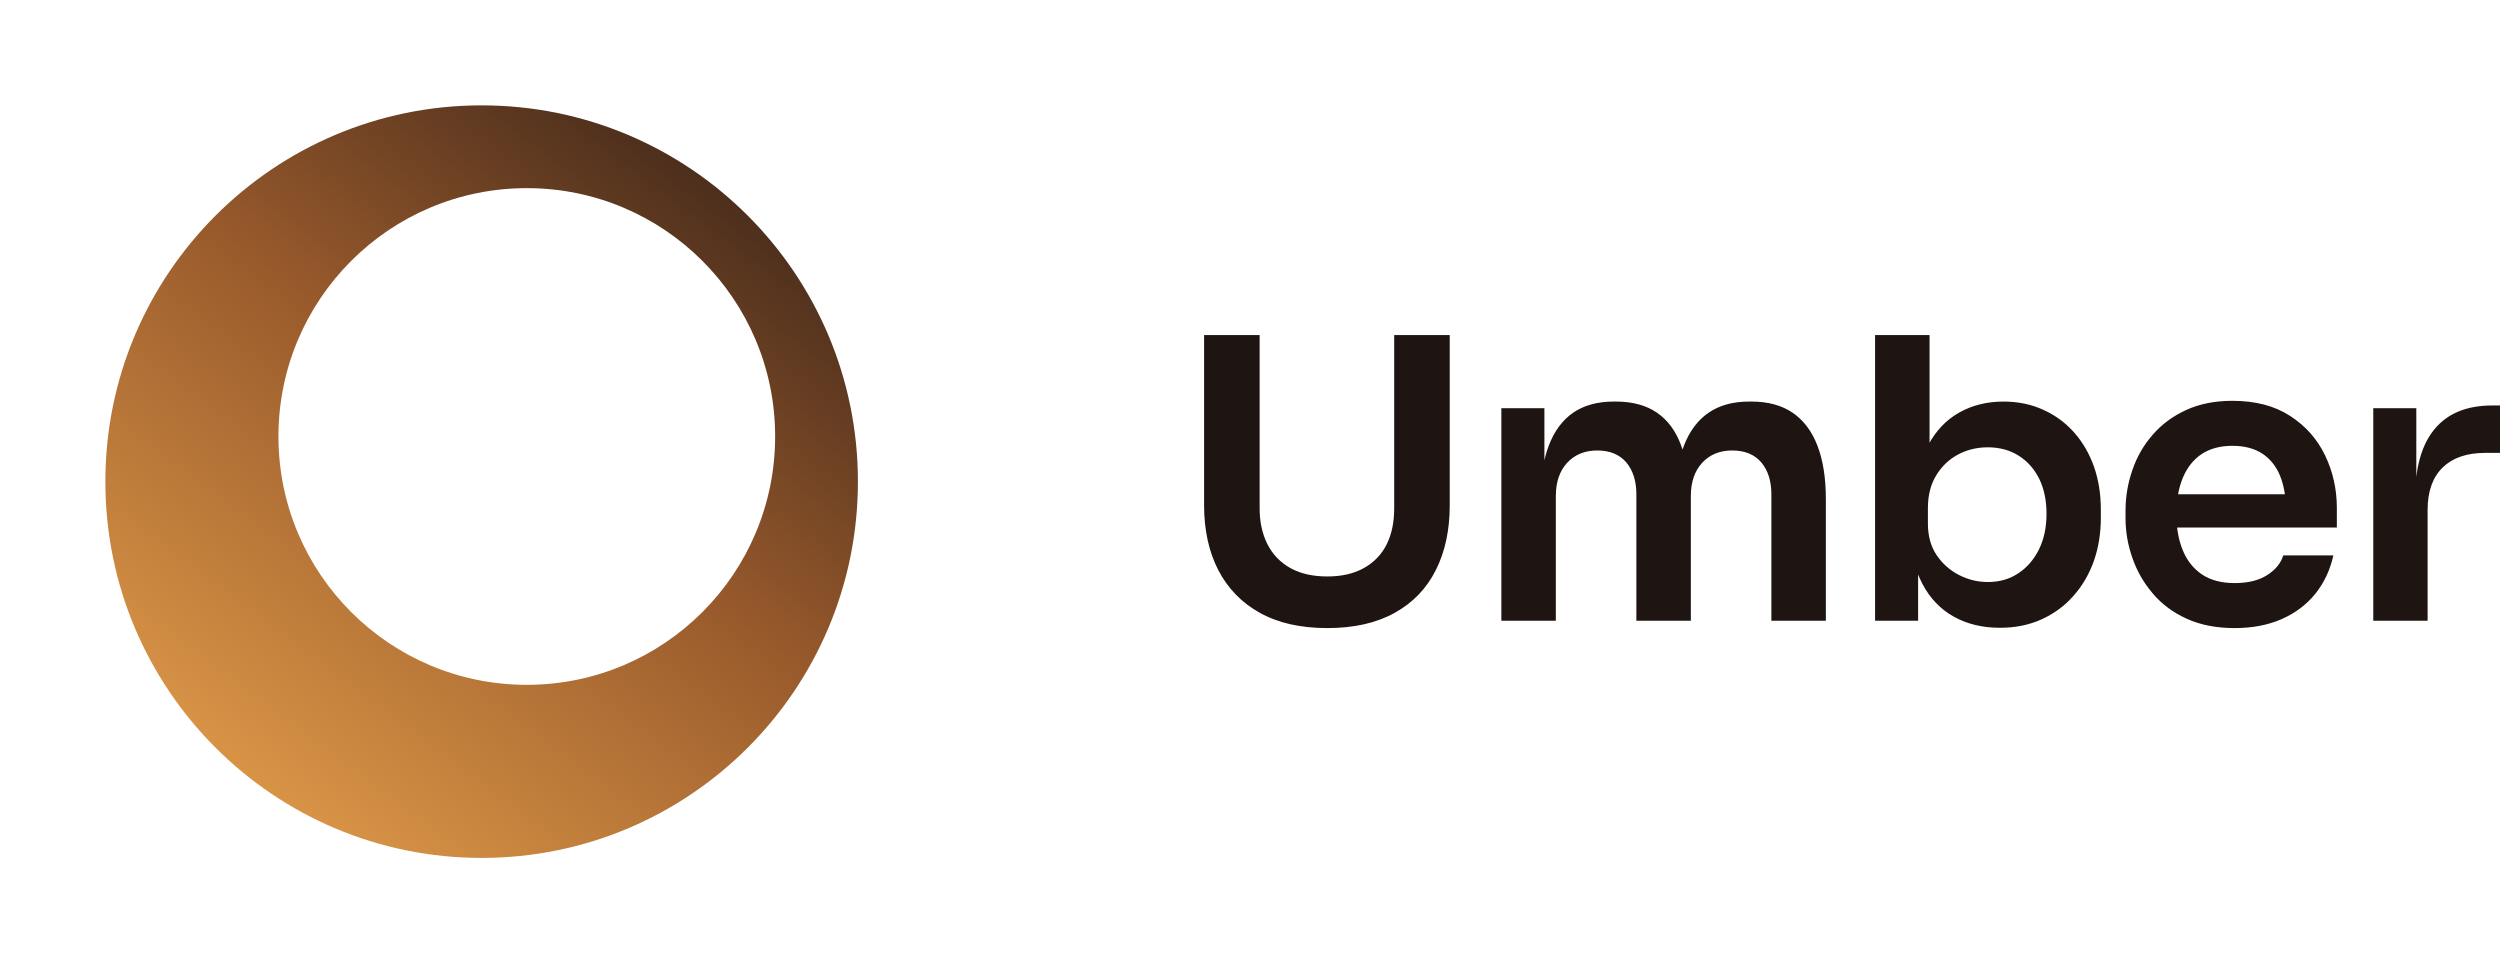
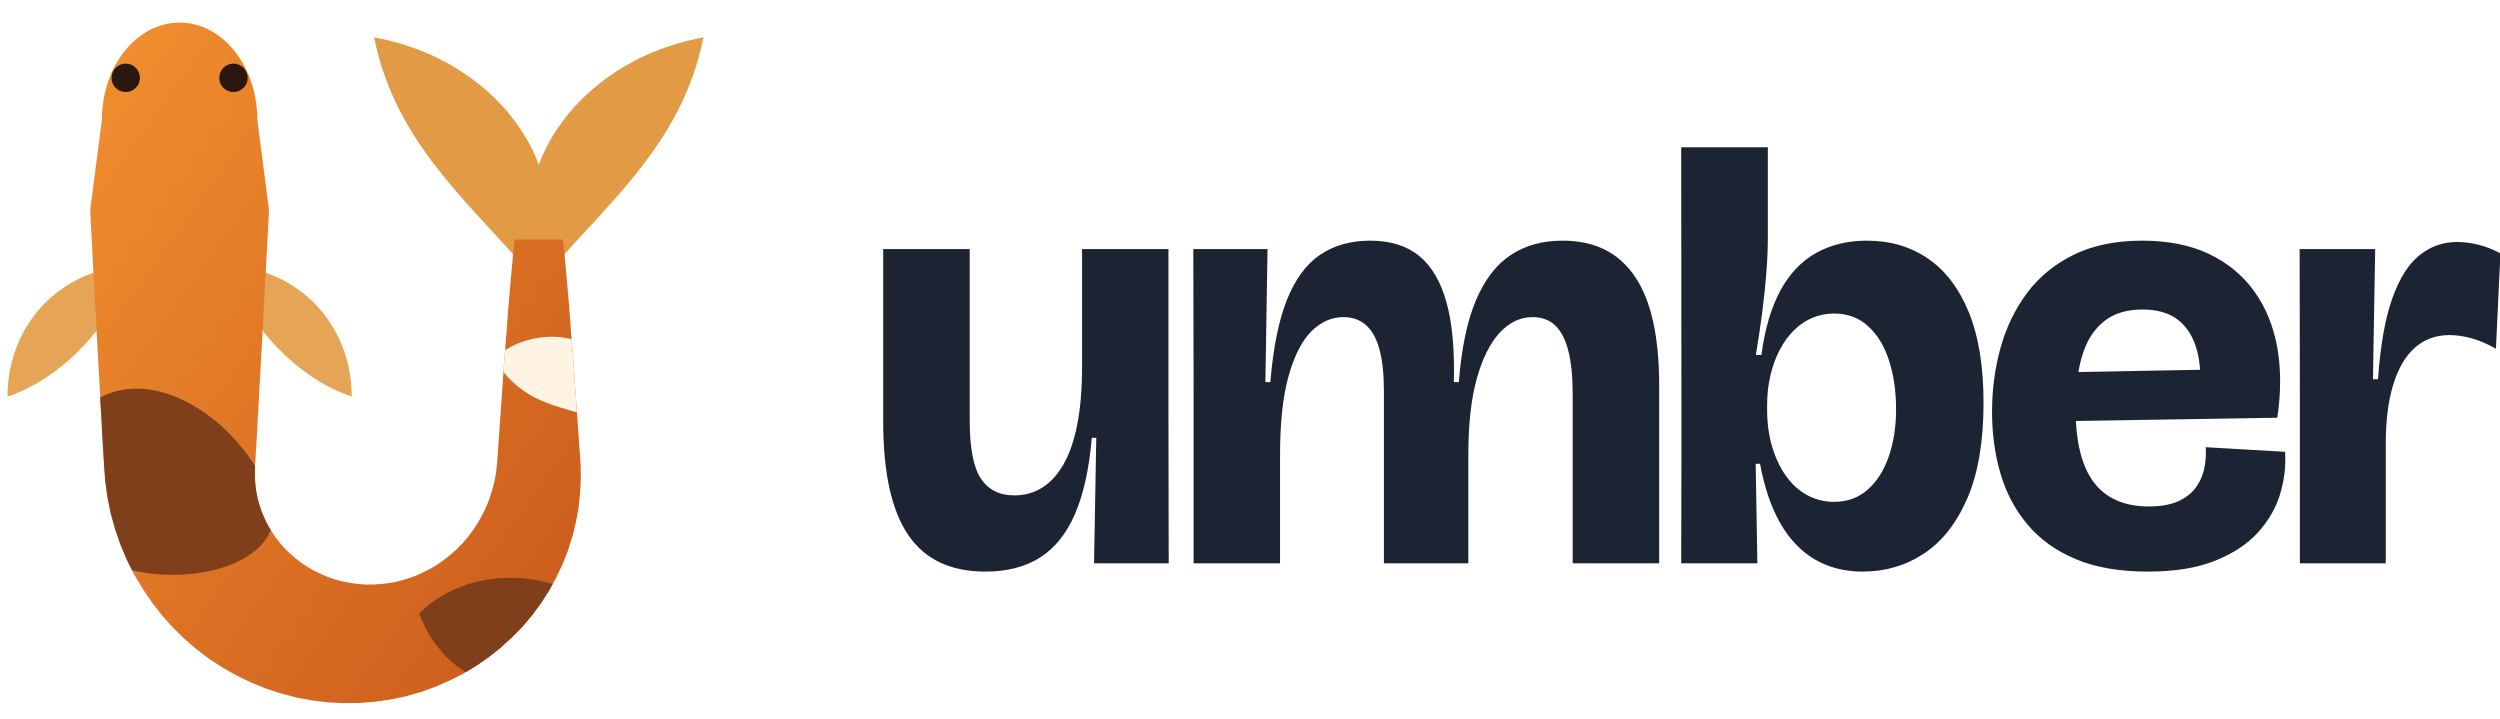
- <svg xmlns="http://www.w3.org/2000/svg" viewBox="0 0 166.1 64" width="166.1" height="64" fill="none">
-   <defs>
-     <linearGradient id="gumbral" x1="0.1" y1="1" x2="0.85" y2="0">
-       <stop offset="0" stop-color="#E8A24C" />
-       <stop offset="0.55" stop-color="#9A5B2C" />
-       <stop offset="1" stop-color="#3A2419" />
-     </linearGradient>
-   </defs>
-   <path fill-rule="evenodd" d="M7.00,32.00 a25.00,25.00 0 1,1 50.00,0 a25.00,25.00 0 1,1 -50.00,0 Z M18.50,29.00 a16.50,16.50 0 1,1 33.00,0 a16.50,16.50 0 1,1 -33.00,0 Z" fill="url(#gumbral)" />
-   <g transform="translate(78.02,41.24)">
-     <path d="M10.17 0.49Q7.51 0.49 5.69 -0.52Q3.87 -1.53 2.92 -3.37Q1.98 -5.20 1.98 -7.67V-18.98H5.67V-7.46Q5.67 -6.11 6.19 -5.08Q6.71 -4.06 7.71 -3.50Q8.71 -2.94 10.17 -2.94Q11.60 -2.94 12.60 -3.50Q13.60 -4.06 14.11 -5.07Q14.61 -6.08 14.61 -7.46V-18.98H18.30V-7.67Q18.30 -5.20 17.38 -3.37Q16.46 -1.53 14.64 -0.52Q12.82 0.49 10.17 0.49ZM21.73 0.00V-14.12H24.59V-8.06H24.33Q24.33 -10.19 24.88 -11.63Q25.43 -13.08 26.50 -13.82Q27.58 -14.56 29.20 -14.56H29.35Q30.99 -14.56 32.07 -13.82Q33.15 -13.08 33.68 -11.63Q34.21 -10.19 34.21 -8.06H33.30Q33.30 -10.19 33.86 -11.63Q34.42 -13.08 35.50 -13.82Q36.58 -14.56 38.19 -14.56H38.35Q39.99 -14.56 41.08 -13.82Q42.17 -13.08 42.73 -11.63Q43.29 -10.19 43.29 -8.06V0.00H39.67V-8.40Q39.67 -9.72 39.00 -10.52Q38.32 -11.31 37.07 -11.31Q35.83 -11.31 35.07 -10.49Q34.32 -9.67 34.32 -8.29V0.00H30.70V-8.40Q30.70 -9.72 30.03 -10.52Q29.35 -11.31 28.10 -11.31Q26.86 -11.31 26.10 -10.49Q25.35 -9.67 25.35 -8.29V0.00ZM54.86 0.47Q53.11 0.47 51.79 -0.27Q50.46 -1.01 49.71 -2.44Q48.95 -3.87 48.88 -5.90H49.42V0.00H46.56V-18.98H50.18V-9.49L49.21 -8.01Q49.32 -10.19 50.08 -11.65Q50.85 -13.10 52.15 -13.83Q53.45 -14.56 55.09 -14.56Q56.55 -14.56 57.74 -14.01Q58.94 -13.47 59.80 -12.49Q60.65 -11.52 61.11 -10.22Q61.56 -8.92 61.56 -7.38V-6.84Q61.56 -5.30 61.10 -3.98Q60.63 -2.65 59.74 -1.65Q58.86 -0.65 57.62 -0.09Q56.39 0.47 54.86 0.47ZM54.05 -2.57Q55.22 -2.57 56.09 -3.16Q56.96 -3.74 57.46 -4.76Q57.95 -5.77 57.95 -7.10Q57.95 -8.45 57.46 -9.44Q56.96 -10.43 56.09 -10.97Q55.22 -11.52 54.05 -11.52Q52.98 -11.52 52.09 -11.05Q51.19 -10.58 50.63 -9.67Q50.07 -8.76 50.07 -7.49V-6.45Q50.07 -5.23 50.64 -4.37Q51.22 -3.51 52.13 -3.04Q53.04 -2.57 54.05 -2.57ZM70.45 0.49Q68.63 0.49 67.27 -0.13Q65.90 -0.75 65.01 -1.81Q64.11 -2.86 63.66 -4.16Q63.20 -5.46 63.20 -6.81V-7.31Q63.20 -8.71 63.66 -10.02Q64.11 -11.34 65.01 -12.36Q65.90 -13.39 67.23 -14.00Q68.56 -14.61 70.30 -14.61Q72.59 -14.61 74.13 -13.61Q75.68 -12.61 76.46 -10.98Q77.24 -9.36 77.24 -7.49V-6.19H64.73V-8.40H74.98L73.86 -7.31Q73.86 -8.66 73.47 -9.62Q73.08 -10.58 72.29 -11.10Q71.49 -11.62 70.30 -11.62Q69.10 -11.62 68.27 -11.08Q67.44 -10.53 67.01 -9.50Q66.58 -8.48 66.58 -7.05Q66.58 -5.72 67.00 -4.69Q67.41 -3.67 68.27 -3.08Q69.13 -2.50 70.45 -2.50Q71.78 -2.50 72.61 -3.03Q73.44 -3.56 73.68 -4.34H77.01Q76.69 -2.89 75.81 -1.79Q74.93 -0.70 73.56 -0.10Q72.20 0.49 70.45 0.49ZM79.66 0.00V-14.12H82.52V-8.14H82.44Q82.44 -11.18 83.74 -12.74Q85.04 -14.30 87.56 -14.30H88.08V-11.15H87.09Q85.27 -11.15 84.27 -10.18Q83.27 -9.20 83.27 -7.36V0.00Z" fill="#1E1512" />
+ <svg xmlns="http://www.w3.org/2000/svg" viewBox="0 -94.1 417.6 120.0" fill="none">
+   <g transform="translate(-20.0 -101.6) scale(2.5)">
+     <defs>
+       <linearGradient id="k-g" x1="0" y1="0" x2="1" y2="1">
+         <stop offset="0" stop-color="#F2902F" />
+         <stop offset="1" stop-color="#C9581B" />
+       </linearGradient>
+       <clipPath id="k-c">
+         <path d="M25.19 11A5.19 6.49 0 0 0 14.81 11L14.68 12L14.55 13L14.42 14L14.29 15L14.16 16L14.03 17L14.07 18L14.13 19L14.18 20L14.23 21L14.29 22L14.34 23L14.4 24L14.45 25L14.5 26L14.56 27L14.61 28L14.67 29L14.72 30L14.78 31L14.83 32L14.89 33L14.95 34L15.03 35.11L15.18 36.21L15.4 37.3L15.7 38.37L16.06 39.41L16.49 40.43L16.98 41.41L17.54 42.35L18.15 43.25L18.82 44.11L19.54 44.92L20.32 45.68L21.14 46.39L22 47.04L22.9 47.62L23.83 48.15L24.79 48.61L25.78 49.01L26.79 49.34L27.82 49.61L28.86 49.8L29.9 49.93L30.95 49.98L32 49.97L33.04 49.89L34.07 49.74L35.09 49.53L36.08 49.25L37.06 48.9L38 48.49L38.92 48.03L39.8 47.5L40.64 46.92L41.43 46.29L42.18 45.61L42.89 44.89L43.54 44.12L44.14 43.31L44.68 42.47L45.16 41.6L45.59 40.7L45.95 39.78L46.25 38.84L46.48 37.88L46.66 36.92L46.76 35.94L46.81 34.97L46.79 34L46.72 33L46.65 32L46.58 31L46.51 30L46.44 29L46.37 28L46.3 27L46.22 26L46.14 25L46.07 24L45.99 23L45.9 22L45.81 21L45.72 20L45.6 19L42.4 19L42.28 20L42.19 21L42.1 22L42.01 23L41.93 24L41.86 25L41.78 26L41.7 27L41.63 28L41.56 29L41.49 30L41.42 31L41.35 32L41.28 33L41.21 34L41.14 34.6L41.03 35.19L40.88 35.77L40.7 36.33L40.48 36.88L40.22 37.41L39.94 37.92L39.62 38.4L39.28 38.86L38.9 39.3L38.51 39.7L38.08 40.08L37.64 40.43L37.18 40.75L36.7 41.03L36.2 41.28L35.7 41.5L35.18 41.68L34.66 41.83L34.13 41.94L33.59 42.01L33.06 42.05L32.53 42.06L32 42.03L31.48 41.96L30.96 41.87L30.46 41.74L29.97 41.58L29.49 41.38L29.03 41.16L28.59 40.91L28.17 40.63L27.77 40.33L27.39 40L27.04 39.66L26.71 39.29L26.41 38.9L26.14 38.5L25.89 38.08L25.68 37.65L25.49 37.21L25.34 36.76L25.21 36.3L25.12 35.84L25.06 35.38L25.03 34.92L25.03 34.46L25.05 34L25.11 33L25.17 32L25.22 31L25.28 30L25.33 29L25.39 28L25.44 27L25.5 26L25.55 25L25.6 24L25.66 23L25.71 22L25.77 21L25.82 20L25.87 19L25.93 18L25.97 17L25.84 16L25.71 15L25.58 14L25.45 13L25.32 12L25.19 11Z" />
+       </clipPath>
+     </defs>
+     <path d="M15 21C11 22 8.5 25.5 8.5 29.5C11.5 28.5 14 26 15.2 24ZM25 21C29 22 31.5 25.5 31.5 29.5C28.5 28.5 26 26 24.8 24Z" fill="#E39A45" fill-opacity=".9" />
+     <path d="M44 22C40 17 34.5 13 33 5.5C38.5 6.5 42.5 10 44 14C45.5 10 49.5 6.5 55 5.5C53.5 13 48 17 44 22Z" fill="#E39A45" />
+     <path d="M25.19 11A5.19 6.49 0 0 0 14.81 11L14.68 12L14.55 13L14.42 14L14.29 15L14.16 16L14.03 17L14.07 18L14.13 19L14.18 20L14.23 21L14.29 22L14.34 23L14.4 24L14.45 25L14.5 26L14.56 27L14.61 28L14.67 29L14.72 30L14.78 31L14.83 32L14.89 33L14.95 34L15.03 35.11L15.18 36.21L15.4 37.3L15.7 38.37L16.06 39.41L16.49 40.43L16.98 41.41L17.54 42.35L18.15 43.25L18.82 44.11L19.54 44.92L20.32 45.68L21.14 46.39L22 47.04L22.9 47.62L23.83 48.15L24.79 48.61L25.78 49.01L26.79 49.34L27.82 49.61L28.86 49.8L29.9 49.93L30.95 49.98L32 49.97L33.04 49.89L34.07 49.74L35.09 49.53L36.08 49.25L37.06 48.9L38 48.49L38.92 48.03L39.8 47.5L40.64 46.92L41.43 46.29L42.18 45.61L42.89 44.89L43.54 44.12L44.14 43.31L44.68 42.47L45.16 41.6L45.59 40.7L45.95 39.78L46.25 38.84L46.48 37.88L46.66 36.92L46.76 35.94L46.81 34.97L46.79 34L46.72 33L46.65 32L46.58 31L46.51 30L46.44 29L46.37 28L46.3 27L46.22 26L46.14 25L46.07 24L45.99 23L45.9 22L45.81 21L45.72 20L45.6 19L42.4 19L42.28 20L42.19 21L42.1 22L42.01 23L41.93 24L41.86 25L41.78 26L41.7 27L41.63 28L41.56 29L41.49 30L41.42 31L41.35 32L41.28 33L41.21 34L41.14 34.6L41.03 35.19L40.88 35.77L40.7 36.33L40.48 36.88L40.22 37.41L39.94 37.92L39.62 38.4L39.28 38.86L38.9 39.3L38.51 39.7L38.08 40.08L37.64 40.43L37.18 40.75L36.7 41.03L36.2 41.28L35.7 41.5L35.18 41.68L34.66 41.83L34.13 41.94L33.59 42.01L33.06 42.05L32.53 42.06L32 42.03L31.48 41.96L30.96 41.87L30.46 41.74L29.97 41.58L29.49 41.38L29.03 41.16L28.59 40.91L28.17 40.63L27.77 40.33L27.39 40L27.04 39.66L26.71 39.29L26.41 38.9L26.14 38.5L25.89 38.08L25.68 37.65L25.49 37.21L25.34 36.76L25.21 36.3L25.12 35.84L25.06 35.38L25.03 34.92L25.03 34.46L25.05 34L25.11 33L25.17 32L25.22 31L25.28 30L25.33 29L25.39 28L25.44 27L25.5 26L25.55 25L25.6 24L25.66 23L25.71 22L25.77 21L25.82 20L25.87 19L25.93 18L25.97 17L25.84 16L25.71 15L25.58 14L25.45 13L25.32 12L25.19 11Z" fill="url(#k-g)" />
+     <g clip-path="url(#k-c)">
+       <path d="M14 30C18 27 24 31 26 36S19 43 14 40ZM36 44C39 41 44 41 47 43L46 50C42 49 38 49 36 44Z" fill="#7E3F1A" />
+       <path d="M41 27C43 25 47 25 48 27L48 31C45 30 43 30 41 27Z" fill="#FFF4E4" />
+     </g>
+     <path d="M15.45 8.2a.95.95 0 1 0 1.9 0a.95.95 0 1 0-1.9 0ZM22.65 8.2a.95.95 0 1 0 1.9 0a.95.95 0 1 0-1.9 0Z" fill="#2A170F" />
  </g>
+   <path d="M203.8 13.8Q116.5 13.8 74.9 -47.7Q33.3 -109.2 33.3 -236.8V-525H177.8V-238.5Q177.8 -170 196.4 -141.7Q215 -113.5 252.5 -113.5Q277.8 -113.5 298.5 -126.2Q319.2 -139 334.3 -165.1Q349.5 -191.2 357.5 -232.1Q365.5 -273 365.5 -330.3V-525H509.8V-244.5L510.2 0H385.5L389.2 -209.7H381.8Q375 -131.5 353.6 -82.3Q332.2 -33 295.1 -9.6Q258 13.8 203.8 13.8ZM551.8 0V-277.3L551.3 -525H675.3L671.7 -302.7H680Q687 -388.2 707.6 -439.9Q728.2 -491.7 763 -515.3Q797.8 -539 846.7 -539Q897.3 -539 928.5 -513.6Q959.7 -488.2 974.2 -436Q988.7 -383.8 986.5 -302.7H994.8Q1001.5 -387.2 1023.2 -438.9Q1045 -490.7 1081.2 -514.8Q1117.5 -539 1167.8 -539Q1208.7 -539 1238.7 -524Q1268.7 -509 1289.1 -478.9Q1309.5 -448.8 1319.5 -403.2Q1329.5 -357.7 1329.5 -296.5V0H1185V-282.7Q1185 -326.2 1177.8 -354.8Q1170.5 -383.5 1155.8 -397.4Q1141 -411.3 1118 -411.3Q1087.3 -411.3 1063.1 -385.2Q1038.8 -359 1024.7 -308.1Q1010.7 -257.2 1010.7 -181.3V0H869.7V-287.2Q869.7 -329.8 862.3 -357.1Q855 -384.3 839.9 -397.8Q824.8 -411.3 802 -411.3Q772.7 -411.3 748.8 -387.8Q725 -364.3 710.6 -313.4Q696.2 -262.5 696.2 -181.3V0ZM1669.8 13.8Q1624.2 13.8 1589.4 -6.6Q1554.7 -27 1531.7 -67.2Q1508.8 -107.3 1498 -166.3H1490.7L1493.5 0H1366.3L1366.7 -198.7L1366.3 -695H1511V-545.2Q1511 -518 1508.6 -486.2Q1506.2 -454.5 1501.7 -419.8Q1497.2 -385.2 1491 -348H1500.2Q1509 -413.5 1532 -455.7Q1555 -498 1591.7 -518.5Q1628.5 -539 1676.3 -539Q1735.2 -539 1778.9 -508.8Q1822.7 -478.7 1847 -418.7Q1871.3 -358.7 1871.3 -268.2Q1871.3 -171.5 1844.5 -109.2Q1817.7 -46.8 1772 -16.5Q1726.3 13.8 1669.8 13.8ZM1621.7 -102.7Q1654.8 -102.7 1677.9 -123.2Q1701 -143.7 1713.1 -178.7Q1725.2 -213.8 1725.2 -257.3Q1725.2 -301.7 1713.7 -338Q1702.2 -374.3 1678.9 -395.8Q1655.7 -417.3 1621.5 -417.3Q1602.7 -417.3 1585.6 -410.2Q1568.5 -403 1554.9 -389.6Q1541.3 -376.2 1531.2 -357.3Q1521.2 -338.5 1515.5 -314.8Q1509.8 -291.2 1509.8 -264.3V-257Q1509.8 -222.7 1518.3 -194.4Q1526.8 -166.2 1541.7 -145.4Q1556.7 -124.7 1577.2 -113.7Q1597.7 -102.7 1621.7 -102.7ZM2146 13.8Q2074.5 13.8 2025.1 -7.1Q1975.7 -28 1944.7 -64.9Q1913.7 -101.8 1899.6 -150Q1885.5 -198.2 1885.5 -252.8Q1885.5 -309.8 1900.1 -361.4Q1914.7 -413 1945 -452.9Q1975.3 -492.8 2022.9 -515.9Q2070.5 -539 2136.5 -539Q2201.2 -539 2248.1 -516.7Q2295 -494.3 2323.7 -454.1Q2352.5 -413.8 2362 -360.2Q2371.5 -306.5 2362 -243.2L1975.3 -237V-318.5L2252.3 -323.7L2231.7 -276.5Q2236.7 -323.3 2227.7 -356.2Q2218.7 -389 2196.4 -406.5Q2174.2 -424 2136.5 -424Q2096.5 -424 2071.7 -403.6Q2046.8 -383.2 2035.9 -346.3Q2025 -309.3 2025 -259.7Q2025 -175.5 2055.6 -135.2Q2086.2 -95 2147.5 -95Q2175.3 -95 2193.8 -102.6Q2212.3 -110.2 2223.6 -123.7Q2234.8 -137.3 2239.3 -155.3Q2243.7 -173.3 2242.5 -194L2375 -186.3Q2377.3 -151 2366.7 -115.7Q2356 -80.5 2329.4 -51.3Q2302.8 -22.2 2257.7 -4.2Q2212.5 13.8 2146 13.8ZM2399.7 0V-276.5L2399.3 -525H2525.5L2521.8 -307.5H2530.2Q2536.2 -392.3 2554.1 -442.6Q2572 -492.8 2599.7 -514.8Q2627.3 -536.8 2662.2 -536.8Q2679.3 -536.8 2697.9 -532.2Q2716.5 -527.7 2734.7 -517.7L2727.2 -358.5Q2706.7 -370.2 2687 -375.8Q2667.3 -381.3 2649.7 -381.3Q2615.7 -381.3 2591.9 -360.3Q2568.2 -339.3 2555.7 -298.7Q2543.2 -258 2543.2 -199.8V0Z" fill="#1C2333" transform="translate(144.2 0) scale(.1)" />
</svg>
